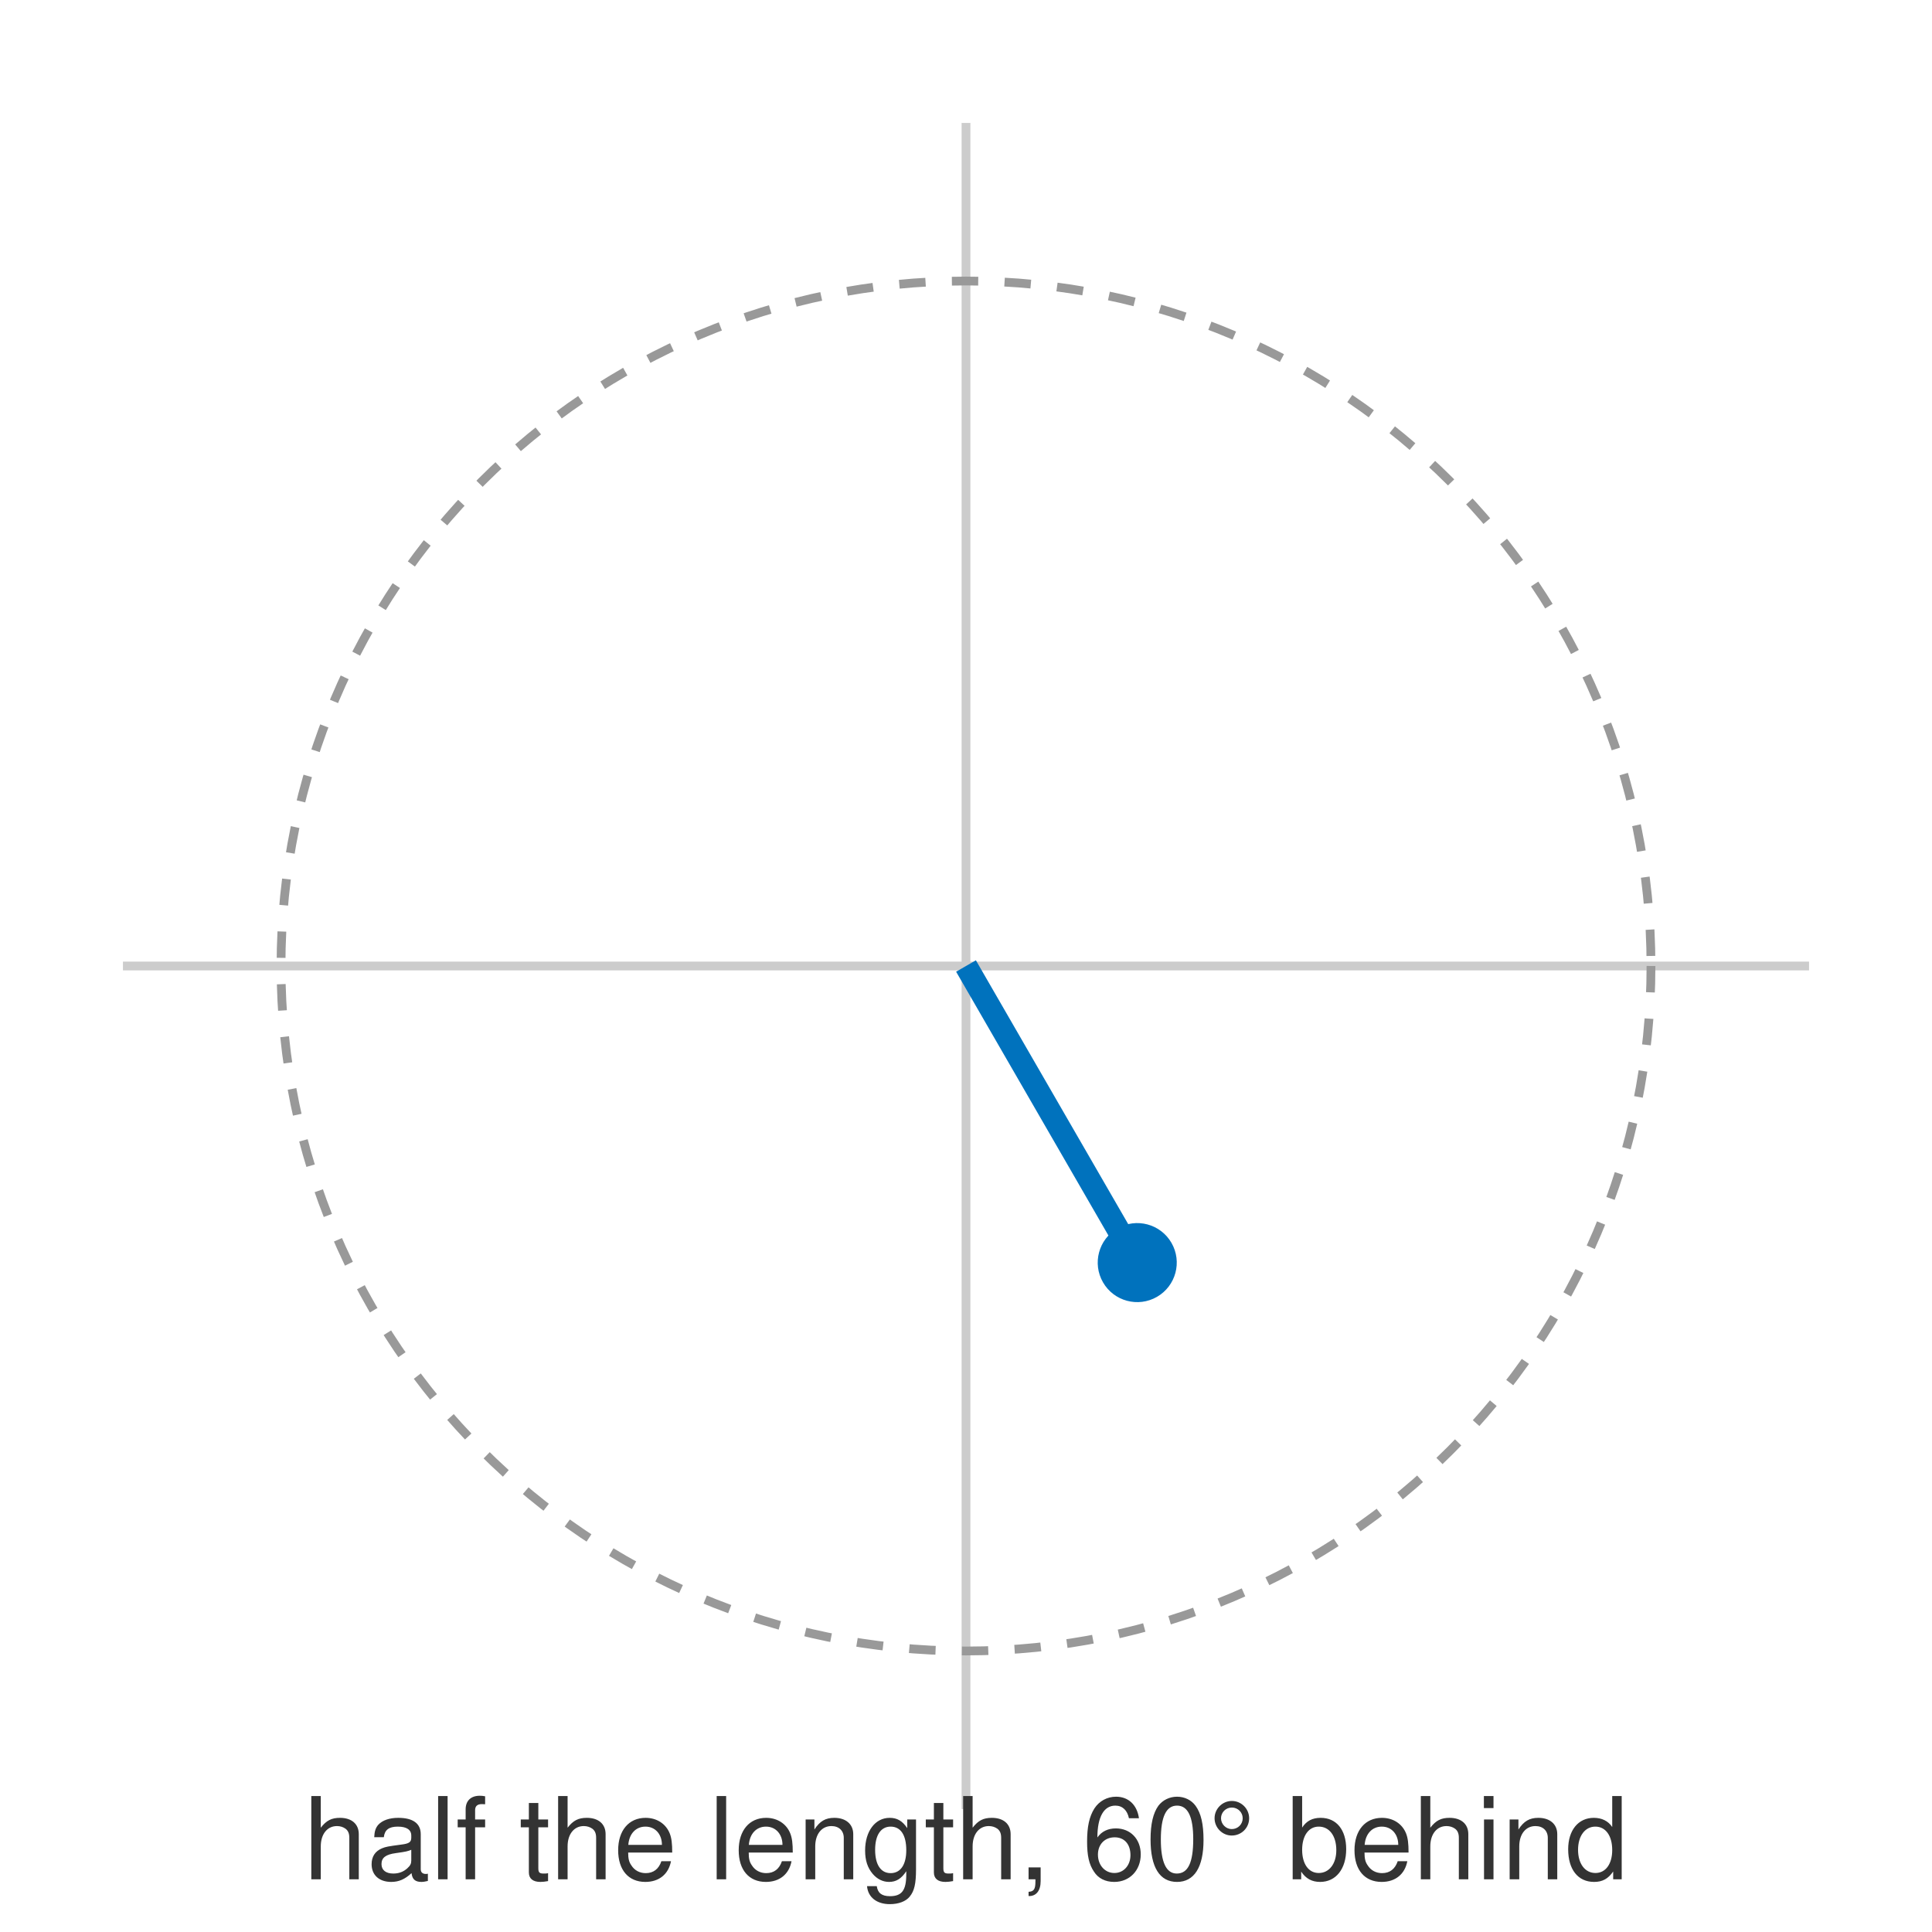
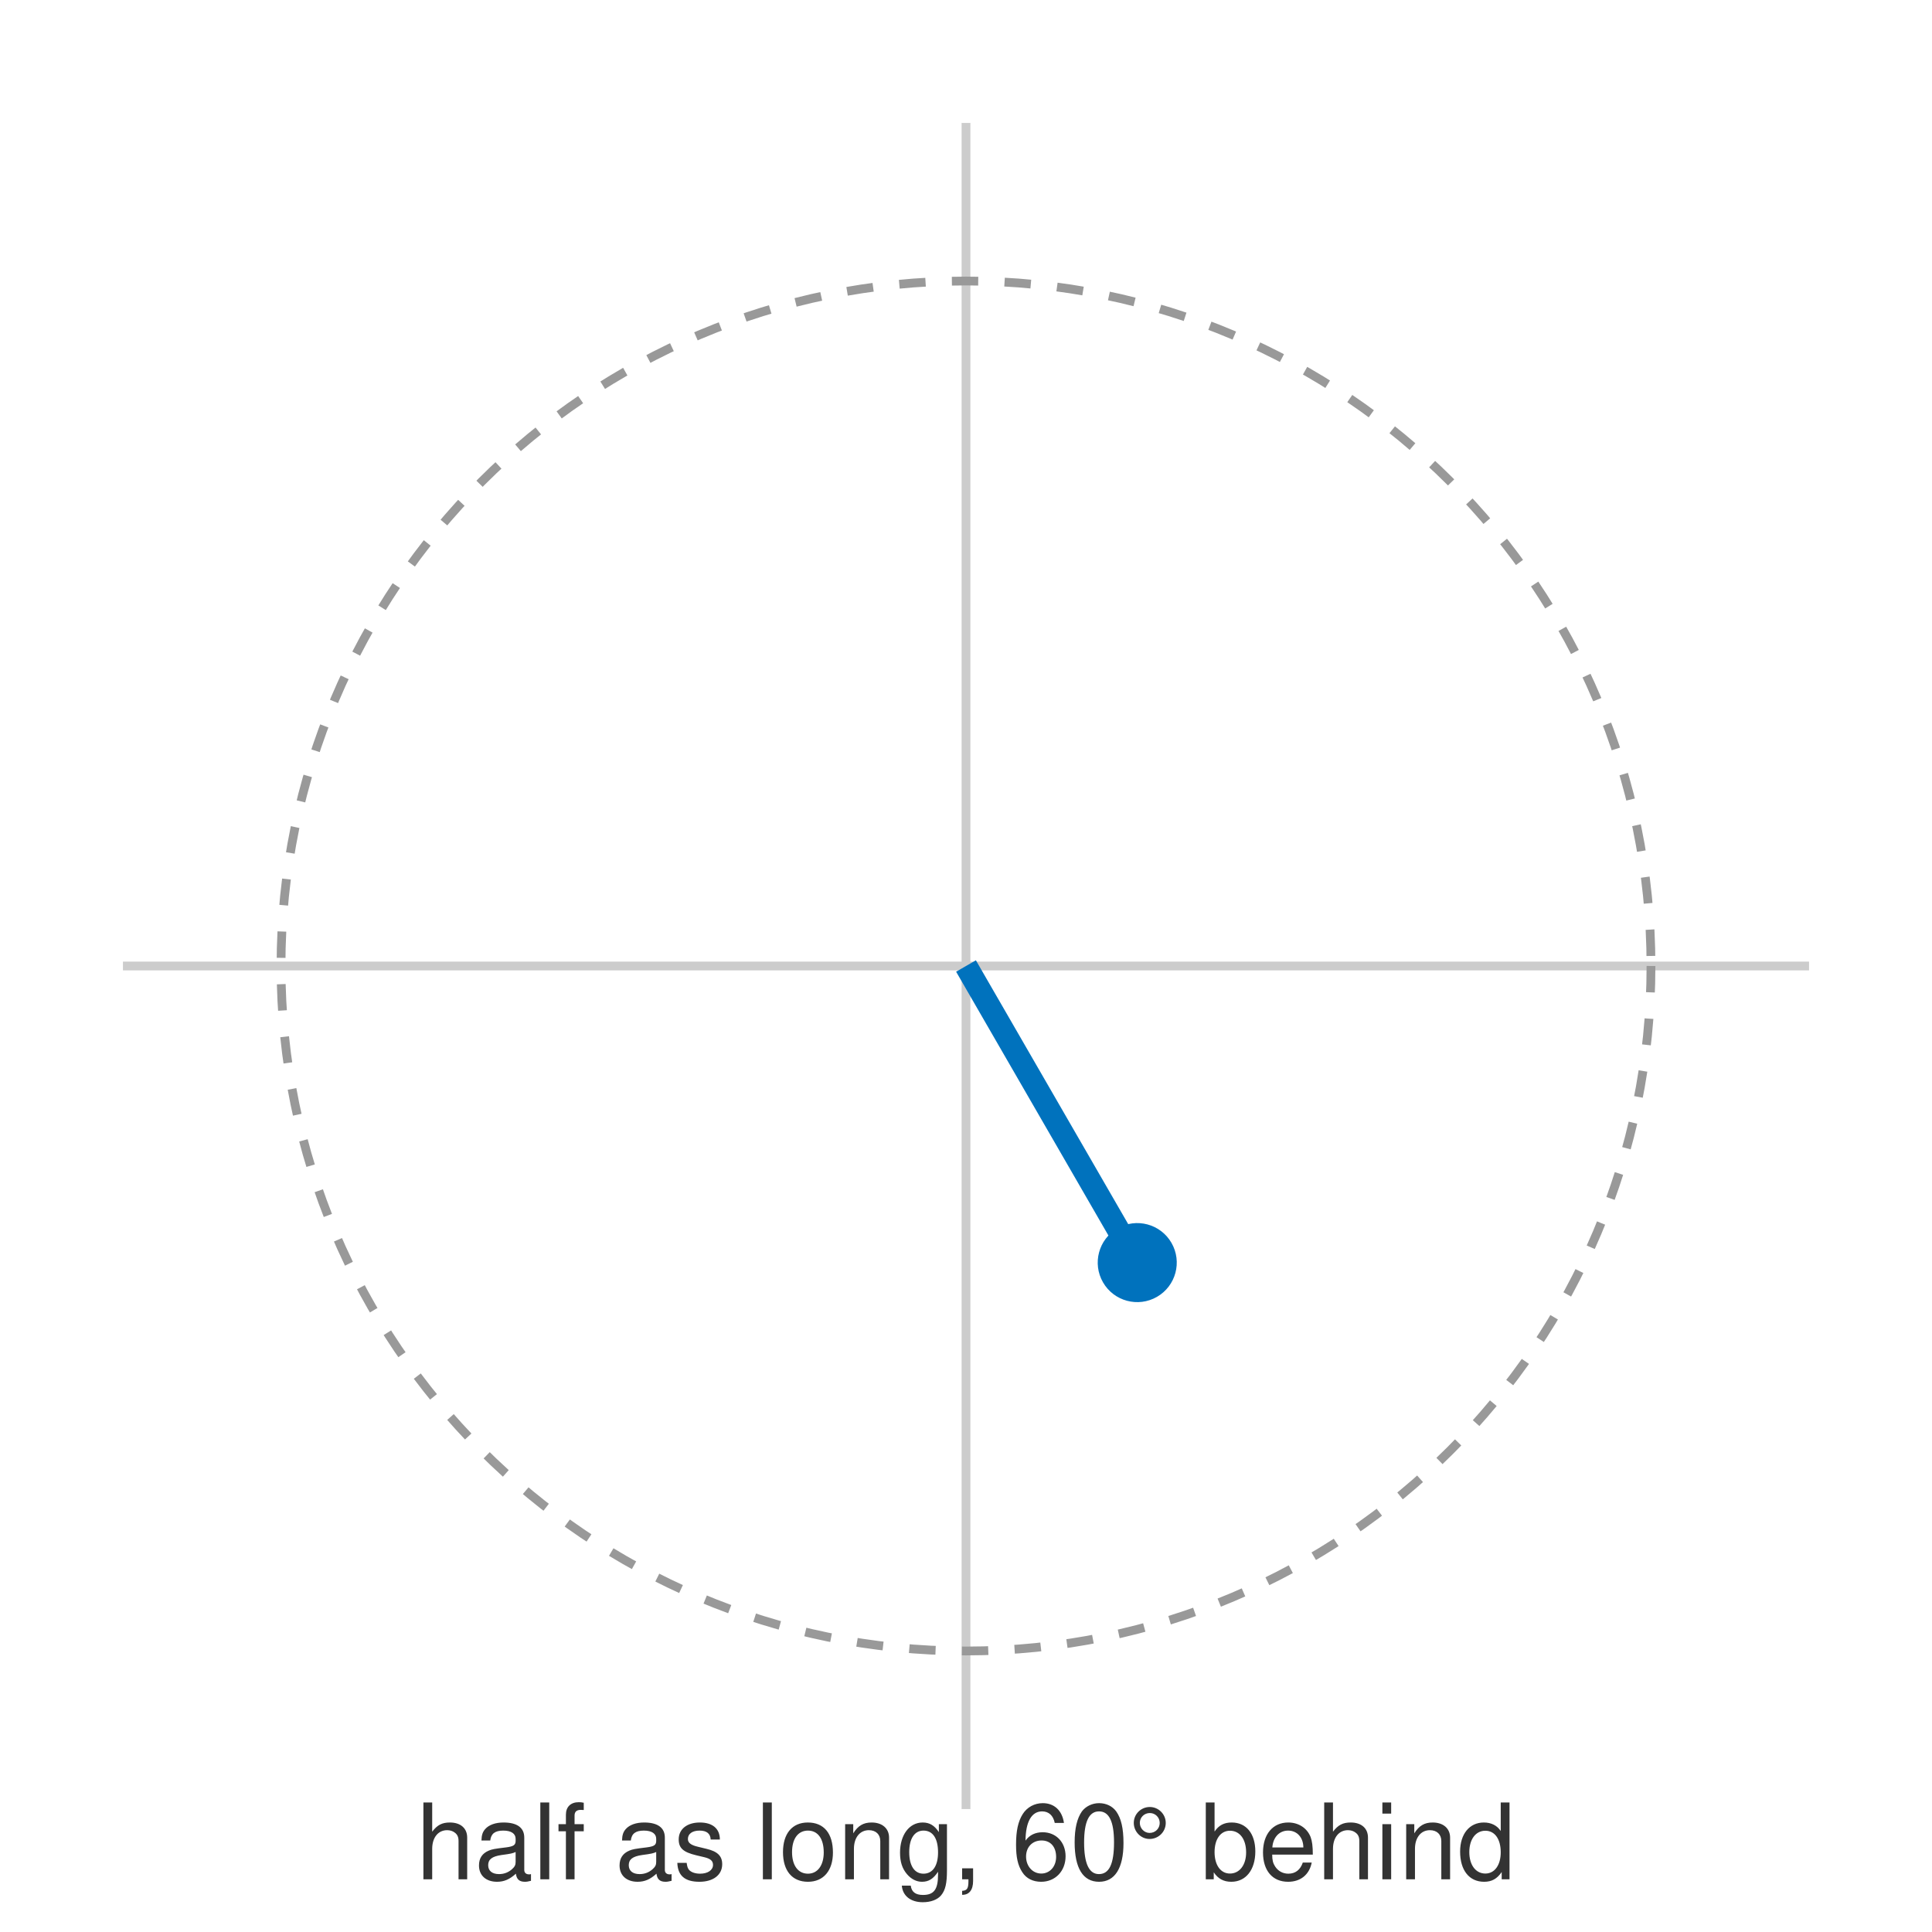
<svg xmlns="http://www.w3.org/2000/svg" viewBox="0 0 220 220" width="220" height="220" role="img" aria-label="delayed and halved">
  <style>
-     .lbl{font-family:Helvetica,Arial,sans-serif;font-size:13px;fill:#333;text-anchor:middle}
+     .lbl{font-family:Helvetica,Arial,sans-serif;font-size:12px;fill:#333;text-anchor:middle}
    .ax{stroke:#ccc;stroke-width:1}
  </style>
  <rect width="220" height="220" fill="#fff" />
  <line class="ax" x1="14" y1="110" x2="206" y2="110" />
  <line class="ax" x1="110" y1="14" x2="110" y2="206" />
-   <circle cx="110" cy="110" r="78" fill="none" stroke="#999999" stroke-dasharray="3 3" stroke-width="1" />
+   <circle cx="110" cy="110" r="78.0" fill="none" stroke="#999999" stroke-dasharray="3 3" stroke-width="1" />
  <g transform="rotate(60 110 110)">
    <g>
      <line x1="110" y1="110" x2="149.0" y2="110" stroke="#0072BD" stroke-width="2.6" />
      <circle cx="149.0" cy="110" r="4.5" fill="#0072BD" />
      <animateTransform attributeName="transform" type="rotate" from="0 110 110" to="-360 110 110" dur="4s" repeatCount="indefinite" />
    </g>
  </g>
-   <text class="lbl" x="110" y="214">half the length, 60° behind</text>
+   <text class="lbl" x="110" y="214">half as long, 60° behind</text>
</svg>
